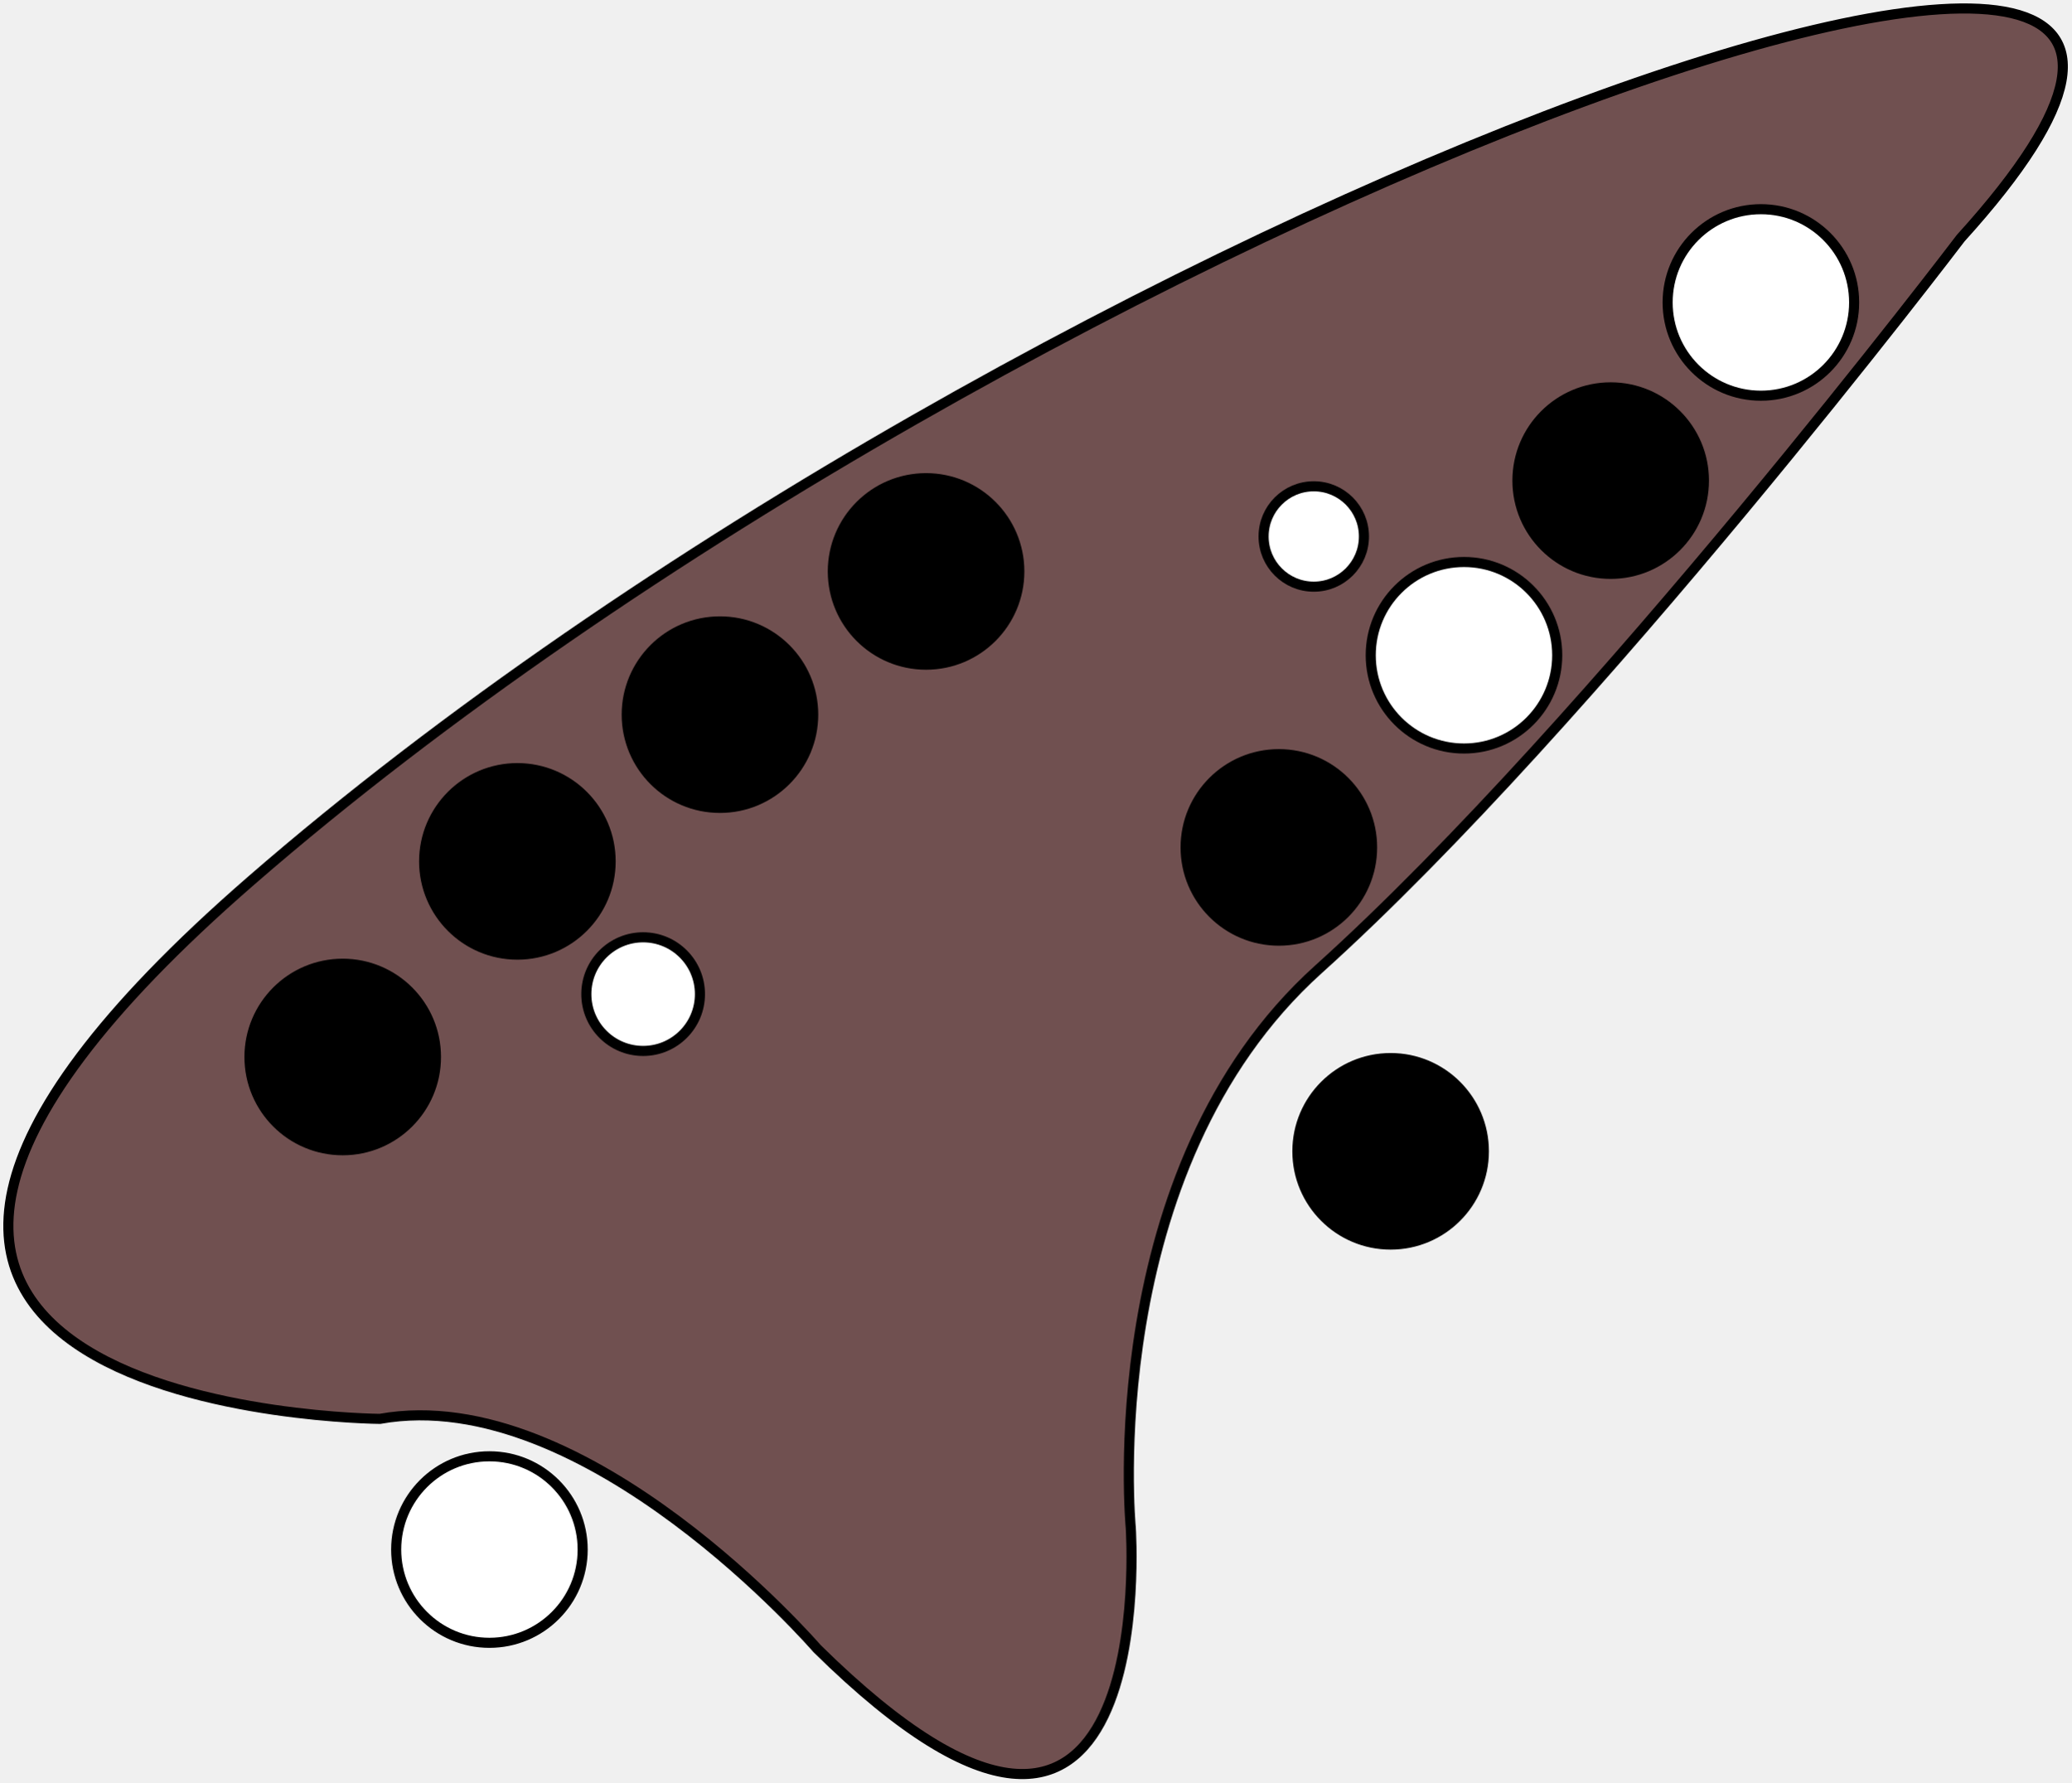
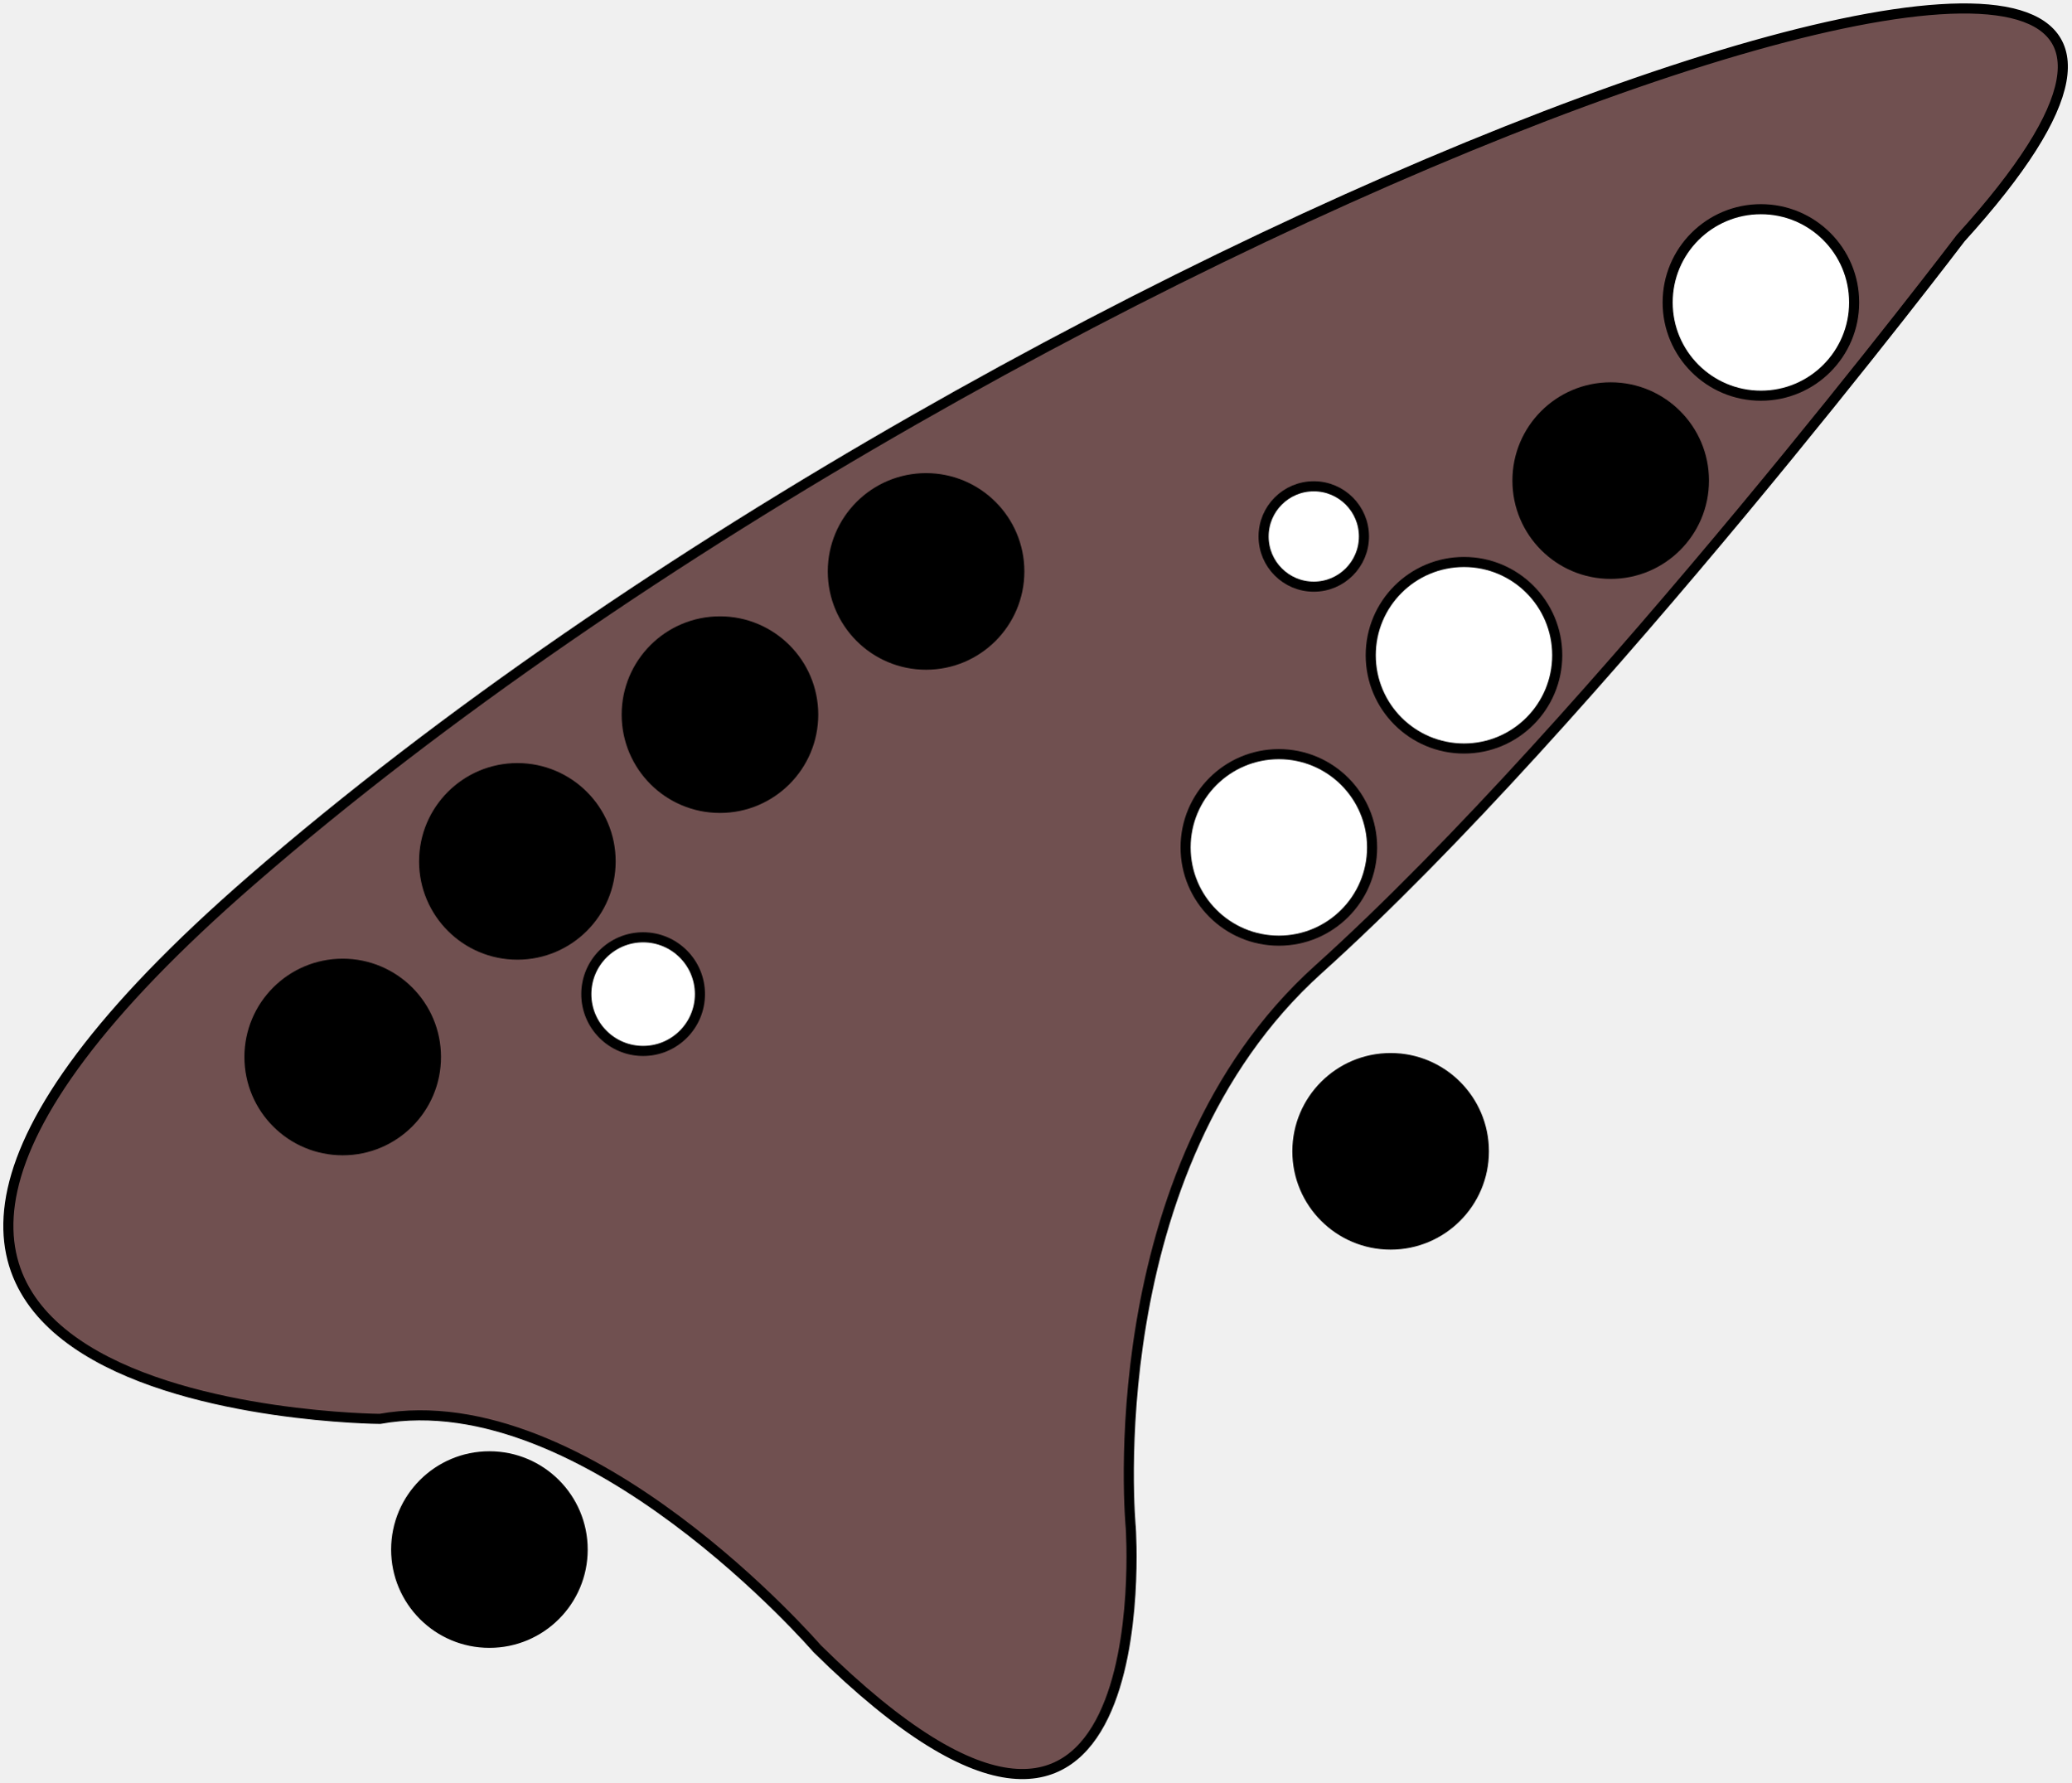
<svg xmlns="http://www.w3.org/2000/svg" width="82.138mm" height="70.682mm" viewBox="0 0 82.138 70.682" version="1.1" id="svg1">
  <defs id="defs1">
    <linearGradient id="swatch1">
      <stop style="stop-color:#ffffff;stop-opacity:1;" offset="0" id="stop1" />
    </linearGradient>
  </defs>
  <g id="layer1" transform="translate(-70.74366,-41.10124)">
    <path style="fill:#705050;fill-opacity:1;stroke:#000000;stroke-width:0.4;stroke-linecap:butt;stroke-linejoin:miter;stroke-dasharray:none;stroke-opacity:1" d="m 148.5,50.545 c 19.681,-21.707 -37.132,-1.162 -67.785,25.468 -24.344,21.148 5.094,21.354 5.094,21.354 8.195,-1.473 17.338,9.11 17.338,9.11 13.714,13.518 12.44,-4.8 12.44,-4.8 0,0 -1.371,-14.203 7.445,-22.138 C 133.948,69.715 148.5,50.545 148.5,50.545 Z" id="path13" />
    <g id="g1" transform="translate(1.662354,-1.800884)">
      <circle style="fill:#000000;fill-opacity:1;fill-rule:evenodd;stroke:#000000;stroke-width:0.4;stroke-dasharray:none;stroke-opacity:1" id="path2" cx="82.672" cy="84.817" r="3.698" />
      <circle style="fill:#000000;fill-opacity:1;fill-rule:evenodd;stroke:#000000;stroke-width:0.4;stroke-dasharray:none;stroke-opacity:1" id="path3" cx="89.599" cy="77.06" r="3.698" />
      <circle style="fill:#000000;fill-opacity:1;fill-rule:evenodd;stroke:#000000;stroke-width:0.4;stroke-dasharray:none;stroke-opacity:1" id="path4" cx="97.633" cy="71.241" r="3.698" />
      <circle style="fill:#000000;fill-opacity:1;fill-rule:evenodd;stroke:#000000;stroke-width:0.4;stroke-dasharray:none;stroke-opacity:1" id="path5" cx="105.807" cy="65.562" r="3.698" />
-       <circle style="fill:#000000;fill-opacity:1;fill-rule:evenodd;stroke:#000000;stroke-width:0.4;stroke-dasharray:none;stroke-opacity:1" id="path8" cx="119.798" cy="76.506" r="3.698" />
+       <circle style="fill:#ffffff;fill-opacity:1;fill-rule:evenodd;stroke:#000000;stroke-width:0.4;stroke-dasharray:none;stroke-opacity:1" id="path8" cx="119.798" cy="76.506" r="3.698" />
      <circle style="fill:#ffffff;fill-opacity:1;fill-rule:evenodd;stroke:#000000;stroke-width:0.4;stroke-dasharray:none;stroke-opacity:1" id="path9" cx="127.14" cy="68.886" r="3.698" />
      <circle style="fill:#000000;fill-opacity:1;fill-rule:evenodd;stroke:#000000;stroke-width:0.4;stroke-dasharray:none;stroke-opacity:1" id="path10" cx="132.958" cy="61.96" r="3.698" />
      <circle style="fill:#ffffff;fill-opacity:1;fill-rule:evenodd;stroke:#000000;stroke-width:0.4;stroke-dasharray:none;stroke-opacity:1" id="path11" cx="138.915" cy="54.895" r="3.698" />
-       <circle style="fill:#ffffff;fill-opacity:1;fill-rule:evenodd;stroke:#000000;stroke-width:0.4;stroke-dasharray:none;stroke-opacity:1" id="path1" cx="88.49" cy="104.35" r="3.698" />
+       <circle style="fill:#000000;fill-opacity:1;fill-rule:evenodd;stroke:#000000;stroke-width:0.4;stroke-dasharray:none;stroke-opacity:1" id="path1" cx="88.49" cy="104.35" r="3.698" />
      <circle style="fill:#000000;fill-opacity:1;fill-rule:evenodd;stroke:#000000;stroke-width:0.4;stroke-dasharray:none;stroke-opacity:1" id="path7" cx="124.231" cy="88.558" r="3.698" />
      <circle style="fill:#ffffff;fill-opacity:1;fill-rule:evenodd;stroke:#000000;stroke-width:0.4;stroke-dasharray:none;stroke-opacity:1" id="path6" cx="94.586" cy="82.324" r="2.253" />
      <circle style="fill:#ffffff;fill-opacity:1;fill-rule:evenodd;stroke:#000000;stroke-width:0.4;stroke-dasharray:none;stroke-opacity:1" id="path12" cx="121.183" cy="64.176" r="1.99" />
    </g>
  </g>
</svg>
